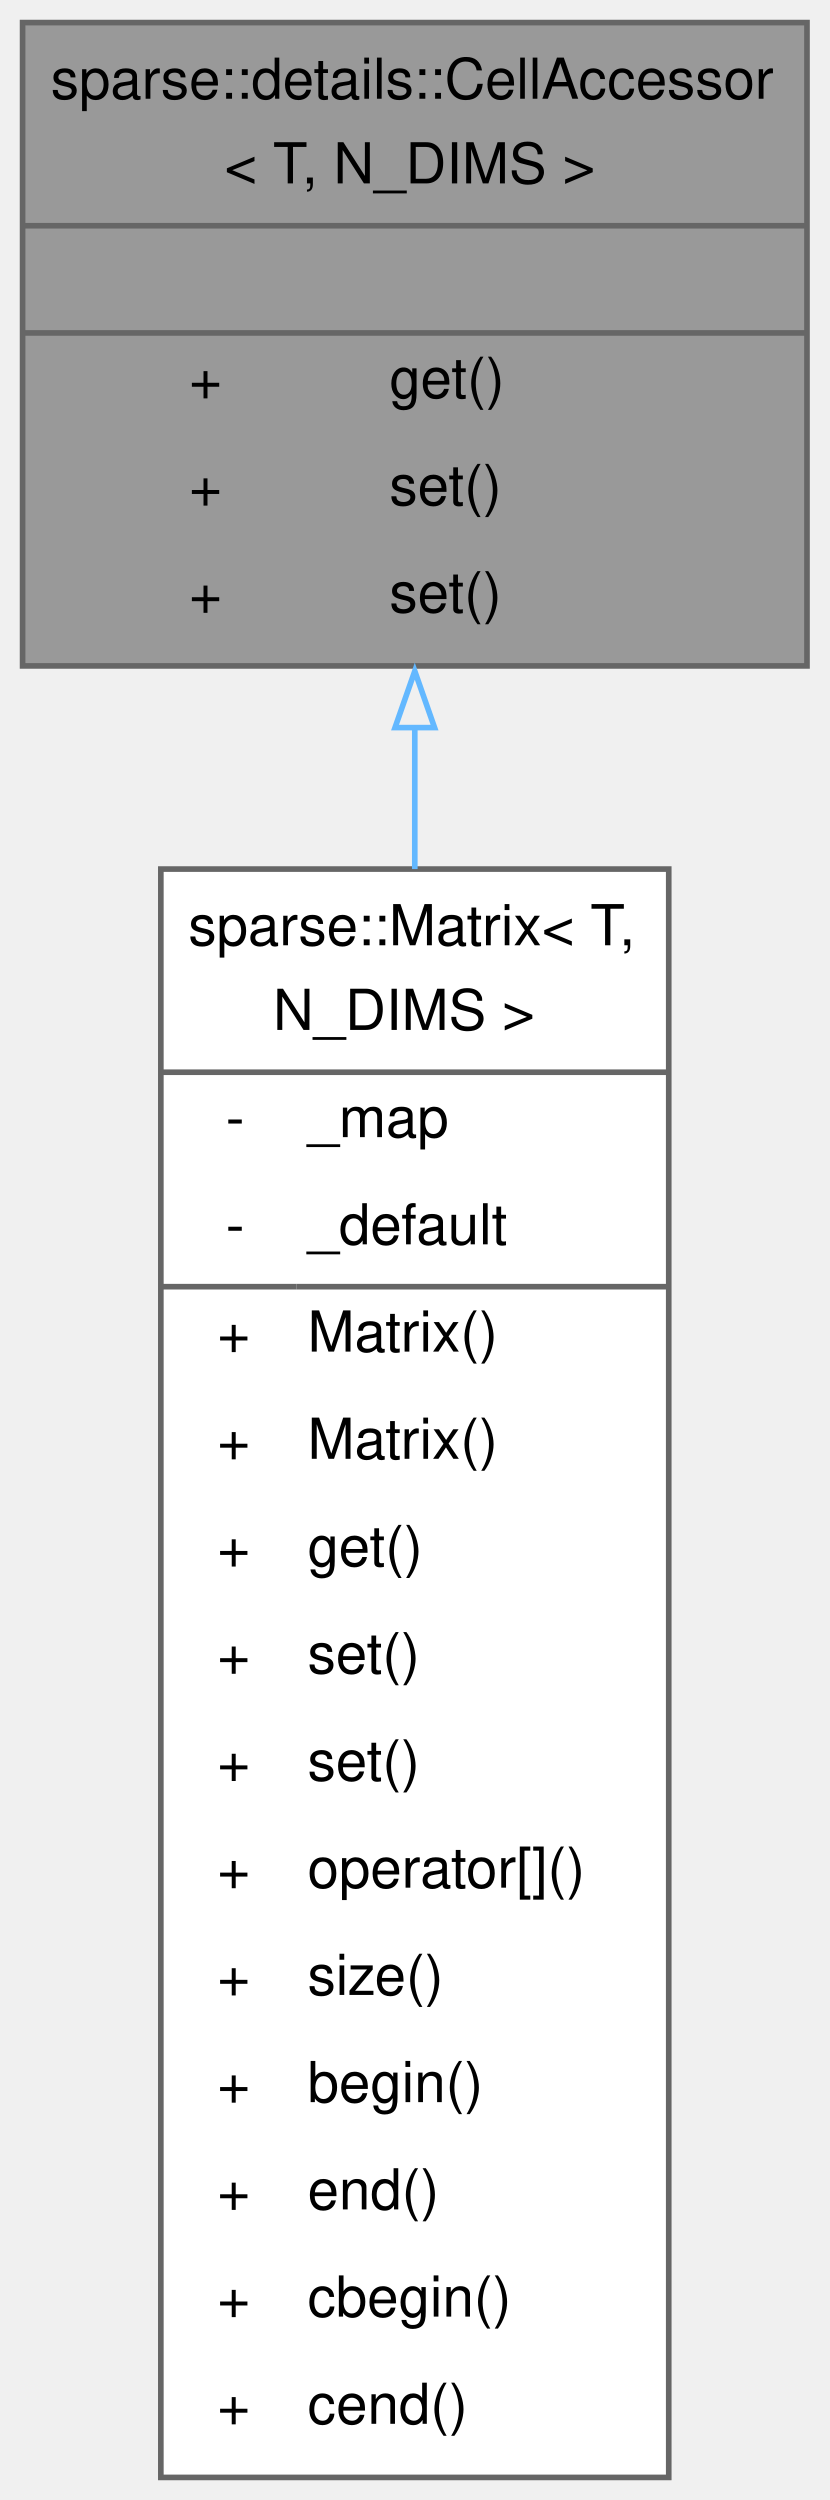
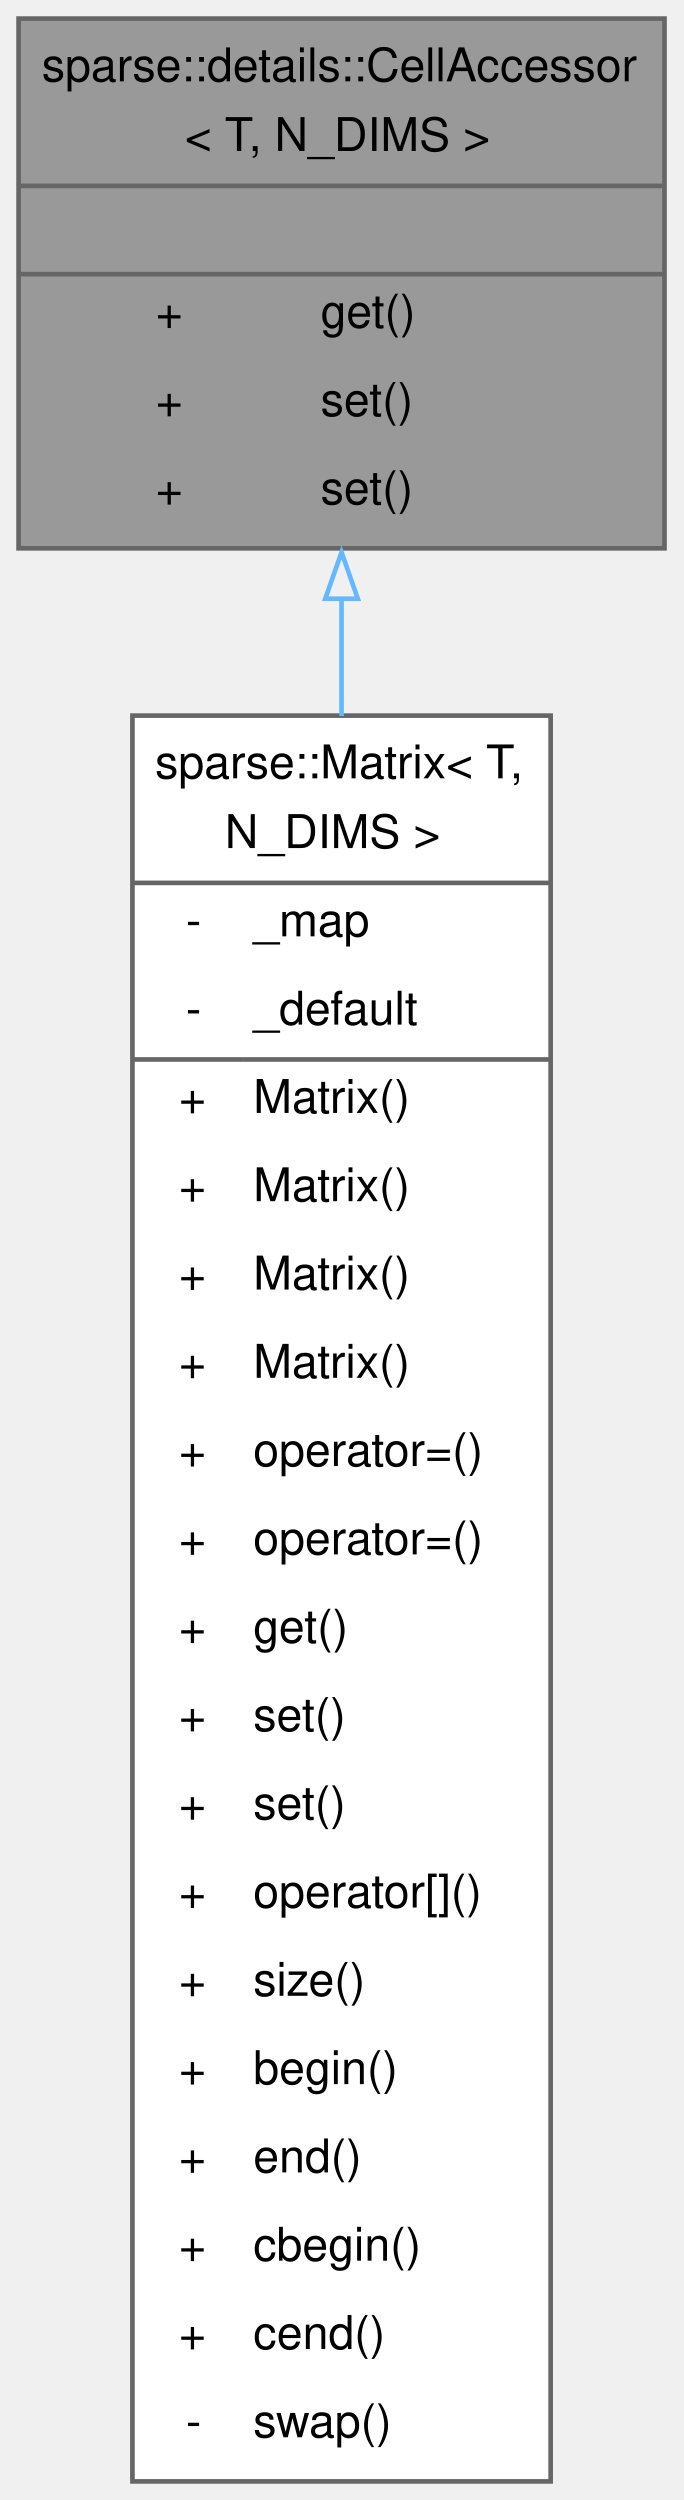
- <svg xmlns="http://www.w3.org/2000/svg" xmlns:xlink="http://www.w3.org/1999/xlink" width="147pt" height="443pt" viewBox="0.00 0.00 147.00 443.00">
-   <g id="graph0" class="graph" transform="scale(1 1) rotate(0) translate(4 439)">
+ <svg xmlns="http://www.w3.org/2000/svg" xmlns:xlink="http://www.w3.org/1999/xlink" width="147pt" height="538pt" viewBox="0.00 0.00 147.00 538.00">
+   <g id="graph0" class="graph" transform="scale(1 1) rotate(0) translate(4 534)">
    <g id="Node000001" class="node">
      <g id="a_Node000001">
        <a xlink:title=" ">
-           <polygon fill="#999999" stroke="none" points="139,-435 0,-435 0,-321 139,-321 139,-435" />
-           <text text-anchor="start" x="5" y="-421.5" font-family="Helvetica,sans-Serif" font-size="10.00">sparse::details::CellAccessor</text>
-           <text text-anchor="start" x="35.75" y="-406.5" font-family="Helvetica,sans-Serif" font-size="10.00">&lt; T, N_DIMS &gt;</text>
-           <text text-anchor="start" x="68" y="-387.5" font-family="Helvetica,sans-Serif" font-size="10.00"> </text>
-           <text text-anchor="start" x="29.5" y="-368.5" font-family="Helvetica,sans-Serif" font-size="10.00">+</text>
-           <text text-anchor="start" x="65" y="-368.5" font-family="Helvetica,sans-Serif" font-size="10.00">get()</text>
-           <text text-anchor="start" x="29.5" y="-349.5" font-family="Helvetica,sans-Serif" font-size="10.00">+</text>
-           <text text-anchor="start" x="65" y="-349.5" font-family="Helvetica,sans-Serif" font-size="10.00">set()</text>
-           <text text-anchor="start" x="29.5" y="-330.5" font-family="Helvetica,sans-Serif" font-size="10.00">+</text>
-           <text text-anchor="start" x="65" y="-330.5" font-family="Helvetica,sans-Serif" font-size="10.00">set()</text>
-           <polygon fill="#666666" stroke="#666666" points="0,-399 0,-399 139,-399 139,-399 0,-399" />
-           <polygon fill="#666666" stroke="#666666" points="0,-380 0,-380 139,-380 139,-380 0,-380" />
-           <polygon fill="none" stroke="#666666" points="0,-321 0,-435 139,-435 139,-321 0,-321" />
+           <polygon fill="#999999" stroke="none" points="139,-530 0,-530 0,-416 139,-416 139,-530" />
+           <text text-anchor="start" x="5" y="-516.5" font-family="Helvetica,sans-Serif" font-size="10.00">sparse::details::CellAccessor</text>
+           <text text-anchor="start" x="35.75" y="-501.5" font-family="Helvetica,sans-Serif" font-size="10.00">&lt; T, N_DIMS &gt;</text>
+           <text text-anchor="start" x="68" y="-482.5" font-family="Helvetica,sans-Serif" font-size="10.00"> </text>
+           <text text-anchor="start" x="29.5" y="-463.5" font-family="Helvetica,sans-Serif" font-size="10.00">+</text>
+           <text text-anchor="start" x="65" y="-463.5" font-family="Helvetica,sans-Serif" font-size="10.00">get()</text>
+           <text text-anchor="start" x="29.5" y="-444.5" font-family="Helvetica,sans-Serif" font-size="10.00">+</text>
+           <text text-anchor="start" x="65" y="-444.5" font-family="Helvetica,sans-Serif" font-size="10.00">set()</text>
+           <text text-anchor="start" x="29.5" y="-425.5" font-family="Helvetica,sans-Serif" font-size="10.00">+</text>
+           <text text-anchor="start" x="65" y="-425.5" font-family="Helvetica,sans-Serif" font-size="10.00">set()</text>
+           <polygon fill="#666666" stroke="#666666" points="0,-494 0,-494 139,-494 139,-494 0,-494" />
+           <polygon fill="#666666" stroke="#666666" points="0,-475 0,-475 139,-475 139,-475 0,-475" />
+           <polygon fill="none" stroke="#666666" points="0,-416 0,-530 139,-530 139,-416 0,-416" />
        </a>
      </g>
    </g>
    <g id="Node000002" class="node">
      <g id="a_Node000002">
        <a xlink:href="structsparse_1_1Matrix.html" target="_top" xlink:title=" ">
-           <polygon fill="white" stroke="none" points="114.5,-285 24.5,-285 24.5,0 114.5,0 114.5,-285" />
-           <text text-anchor="start" x="29.38" y="-271.5" font-family="Helvetica,sans-Serif" font-size="10.00">sparse::Matrix&lt; T,</text>
-           <text text-anchor="start" x="44.38" y="-256.5" font-family="Helvetica,sans-Serif" font-size="10.00"> N_DIMS &gt;</text>
-           <text text-anchor="start" x="36" y="-237.5" font-family="Helvetica,sans-Serif" font-size="10.00">-</text>
-           <text text-anchor="start" x="50.5" y="-237.5" font-family="Helvetica,sans-Serif" font-size="10.00">_map</text>
-           <text text-anchor="start" x="36" y="-218.5" font-family="Helvetica,sans-Serif" font-size="10.00">-</text>
-           <text text-anchor="start" x="50.5" y="-218.5" font-family="Helvetica,sans-Serif" font-size="10.00">_default</text>
+           <polygon fill="white" stroke="none" points="114.5,-380 24.5,-380 24.5,0 114.5,0 114.5,-380" />
+           <text text-anchor="start" x="29.38" y="-366.5" font-family="Helvetica,sans-Serif" font-size="10.00">sparse::Matrix&lt; T,</text>
+           <text text-anchor="start" x="44.38" y="-351.5" font-family="Helvetica,sans-Serif" font-size="10.00"> N_DIMS &gt;</text>
+           <text text-anchor="start" x="36" y="-332.5" font-family="Helvetica,sans-Serif" font-size="10.00">-</text>
+           <text text-anchor="start" x="50.5" y="-332.5" font-family="Helvetica,sans-Serif" font-size="10.00">_map</text>
+           <text text-anchor="start" x="36" y="-313.5" font-family="Helvetica,sans-Serif" font-size="10.00">-</text>
+           <text text-anchor="start" x="50.5" y="-313.5" font-family="Helvetica,sans-Serif" font-size="10.00">_default</text>
+           <text text-anchor="start" x="34.5" y="-294.5" font-family="Helvetica,sans-Serif" font-size="10.00">+</text>
+           <text text-anchor="start" x="50.5" y="-294.5" font-family="Helvetica,sans-Serif" font-size="10.00">Matrix()</text>
+           <text text-anchor="start" x="34.5" y="-275.5" font-family="Helvetica,sans-Serif" font-size="10.00">+</text>
+           <text text-anchor="start" x="50.5" y="-275.5" font-family="Helvetica,sans-Serif" font-size="10.00">Matrix()</text>
+           <text text-anchor="start" x="34.5" y="-256.5" font-family="Helvetica,sans-Serif" font-size="10.00">+</text>
+           <text text-anchor="start" x="50.5" y="-256.5" font-family="Helvetica,sans-Serif" font-size="10.00">Matrix()</text>
+           <text text-anchor="start" x="34.5" y="-237.5" font-family="Helvetica,sans-Serif" font-size="10.00">+</text>
+           <text text-anchor="start" x="50.5" y="-237.5" font-family="Helvetica,sans-Serif" font-size="10.00">Matrix()</text>
+           <text text-anchor="start" x="34.5" y="-218.5" font-family="Helvetica,sans-Serif" font-size="10.00">+</text>
+           <text text-anchor="start" x="50.5" y="-218.5" font-family="Helvetica,sans-Serif" font-size="10.00">operator=()</text>
          <text text-anchor="start" x="34.5" y="-199.5" font-family="Helvetica,sans-Serif" font-size="10.00">+</text>
-           <text text-anchor="start" x="50.5" y="-199.5" font-family="Helvetica,sans-Serif" font-size="10.00">Matrix()</text>
+           <text text-anchor="start" x="50.5" y="-199.5" font-family="Helvetica,sans-Serif" font-size="10.00">operator=()</text>
          <text text-anchor="start" x="34.5" y="-180.5" font-family="Helvetica,sans-Serif" font-size="10.00">+</text>
-           <text text-anchor="start" x="50.5" y="-180.5" font-family="Helvetica,sans-Serif" font-size="10.00">Matrix()</text>
+           <text text-anchor="start" x="50.5" y="-180.5" font-family="Helvetica,sans-Serif" font-size="10.00">get()</text>
          <text text-anchor="start" x="34.5" y="-161.5" font-family="Helvetica,sans-Serif" font-size="10.00">+</text>
-           <text text-anchor="start" x="50.5" y="-161.5" font-family="Helvetica,sans-Serif" font-size="10.00">get()</text>
+           <text text-anchor="start" x="50.5" y="-161.5" font-family="Helvetica,sans-Serif" font-size="10.00">set()</text>
          <text text-anchor="start" x="34.5" y="-142.5" font-family="Helvetica,sans-Serif" font-size="10.00">+</text>
          <text text-anchor="start" x="50.5" y="-142.5" font-family="Helvetica,sans-Serif" font-size="10.00">set()</text>
          <text text-anchor="start" x="34.5" y="-123.5" font-family="Helvetica,sans-Serif" font-size="10.00">+</text>
-           <text text-anchor="start" x="50.5" y="-123.5" font-family="Helvetica,sans-Serif" font-size="10.00">set()</text>
+           <text text-anchor="start" x="50.5" y="-123.5" font-family="Helvetica,sans-Serif" font-size="10.00">operator[]()</text>
          <text text-anchor="start" x="34.5" y="-104.5" font-family="Helvetica,sans-Serif" font-size="10.00">+</text>
-           <text text-anchor="start" x="50.5" y="-104.5" font-family="Helvetica,sans-Serif" font-size="10.00">operator[]()</text>
+           <text text-anchor="start" x="50.5" y="-104.5" font-family="Helvetica,sans-Serif" font-size="10.00">size()</text>
          <text text-anchor="start" x="34.5" y="-85.5" font-family="Helvetica,sans-Serif" font-size="10.00">+</text>
-           <text text-anchor="start" x="50.5" y="-85.5" font-family="Helvetica,sans-Serif" font-size="10.00">size()</text>
+           <text text-anchor="start" x="50.5" y="-85.5" font-family="Helvetica,sans-Serif" font-size="10.00">begin()</text>
          <text text-anchor="start" x="34.5" y="-66.5" font-family="Helvetica,sans-Serif" font-size="10.00">+</text>
-           <text text-anchor="start" x="50.5" y="-66.5" font-family="Helvetica,sans-Serif" font-size="10.00">begin()</text>
+           <text text-anchor="start" x="50.5" y="-66.5" font-family="Helvetica,sans-Serif" font-size="10.00">end()</text>
          <text text-anchor="start" x="34.5" y="-47.5" font-family="Helvetica,sans-Serif" font-size="10.00">+</text>
-           <text text-anchor="start" x="50.5" y="-47.5" font-family="Helvetica,sans-Serif" font-size="10.00">end()</text>
+           <text text-anchor="start" x="50.5" y="-47.5" font-family="Helvetica,sans-Serif" font-size="10.00">cbegin()</text>
          <text text-anchor="start" x="34.5" y="-28.5" font-family="Helvetica,sans-Serif" font-size="10.00">+</text>
-           <text text-anchor="start" x="50.5" y="-28.5" font-family="Helvetica,sans-Serif" font-size="10.00">cbegin()</text>
-           <text text-anchor="start" x="34.5" y="-9.5" font-family="Helvetica,sans-Serif" font-size="10.00">+</text>
-           <text text-anchor="start" x="50.5" y="-9.5" font-family="Helvetica,sans-Serif" font-size="10.00">cend()</text>
-           <polygon fill="#666666" stroke="#666666" points="24.5,-249 24.5,-249 114.5,-249 114.5,-249 24.5,-249" />
-           <polygon fill="#666666" stroke="#666666" points="24.5,-211 24.5,-211 48.5,-211 48.5,-211 24.5,-211" />
-           <polygon fill="#666666" stroke="#666666" points="48.5,-211 48.5,-211 114.5,-211 114.5,-211 48.5,-211" />
-           <polygon fill="none" stroke="#666666" points="24.5,0 24.5,-285 114.5,-285 114.5,0 24.5,0" />
+           <text text-anchor="start" x="50.5" y="-28.5" font-family="Helvetica,sans-Serif" font-size="10.00">cend()</text>
+           <text text-anchor="start" x="36" y="-9.5" font-family="Helvetica,sans-Serif" font-size="10.00">-</text>
+           <text text-anchor="start" x="50.5" y="-9.5" font-family="Helvetica,sans-Serif" font-size="10.00">swap()</text>
+           <polygon fill="#666666" stroke="#666666" points="24.5,-344 24.5,-344 114.5,-344 114.5,-344 24.5,-344" />
+           <polygon fill="#666666" stroke="#666666" points="24.5,-306 24.5,-306 48.5,-306 48.5,-306 24.5,-306" />
+           <polygon fill="#666666" stroke="#666666" points="48.5,-306 48.5,-306 114.5,-306 114.5,-306 48.5,-306" />
+           <polygon fill="none" stroke="#666666" points="24.5,0 24.5,-380 114.5,-380 114.5,0 24.5,0" />
        </a>
      </g>
    </g>
    <g id="edge1_Node000001_Node000002" class="edge">
      <g id="a_edge1_Node000001_Node000002">
        <a xlink:title=" ">
-           <path fill="none" stroke="#63b8ff" d="M69.5,-310.29C69.5,-302.19 69.5,-293.69 69.5,-285" />
-           <polygon fill="none" stroke="#63b8ff" points="66,-310.07 69.5,-320.07 73,-310.07 66,-310.07" />
+           <path fill="none" stroke="#63b8ff" d="M69.5,-405.4C69.5,-397.31 69.5,-388.75 69.5,-379.9" />
+           <polygon fill="none" stroke="#63b8ff" points="66,-405.15 69.5,-415.15 73,-405.15 66,-405.15" />
        </a>
      </g>
    </g>
  </g>
</svg>
